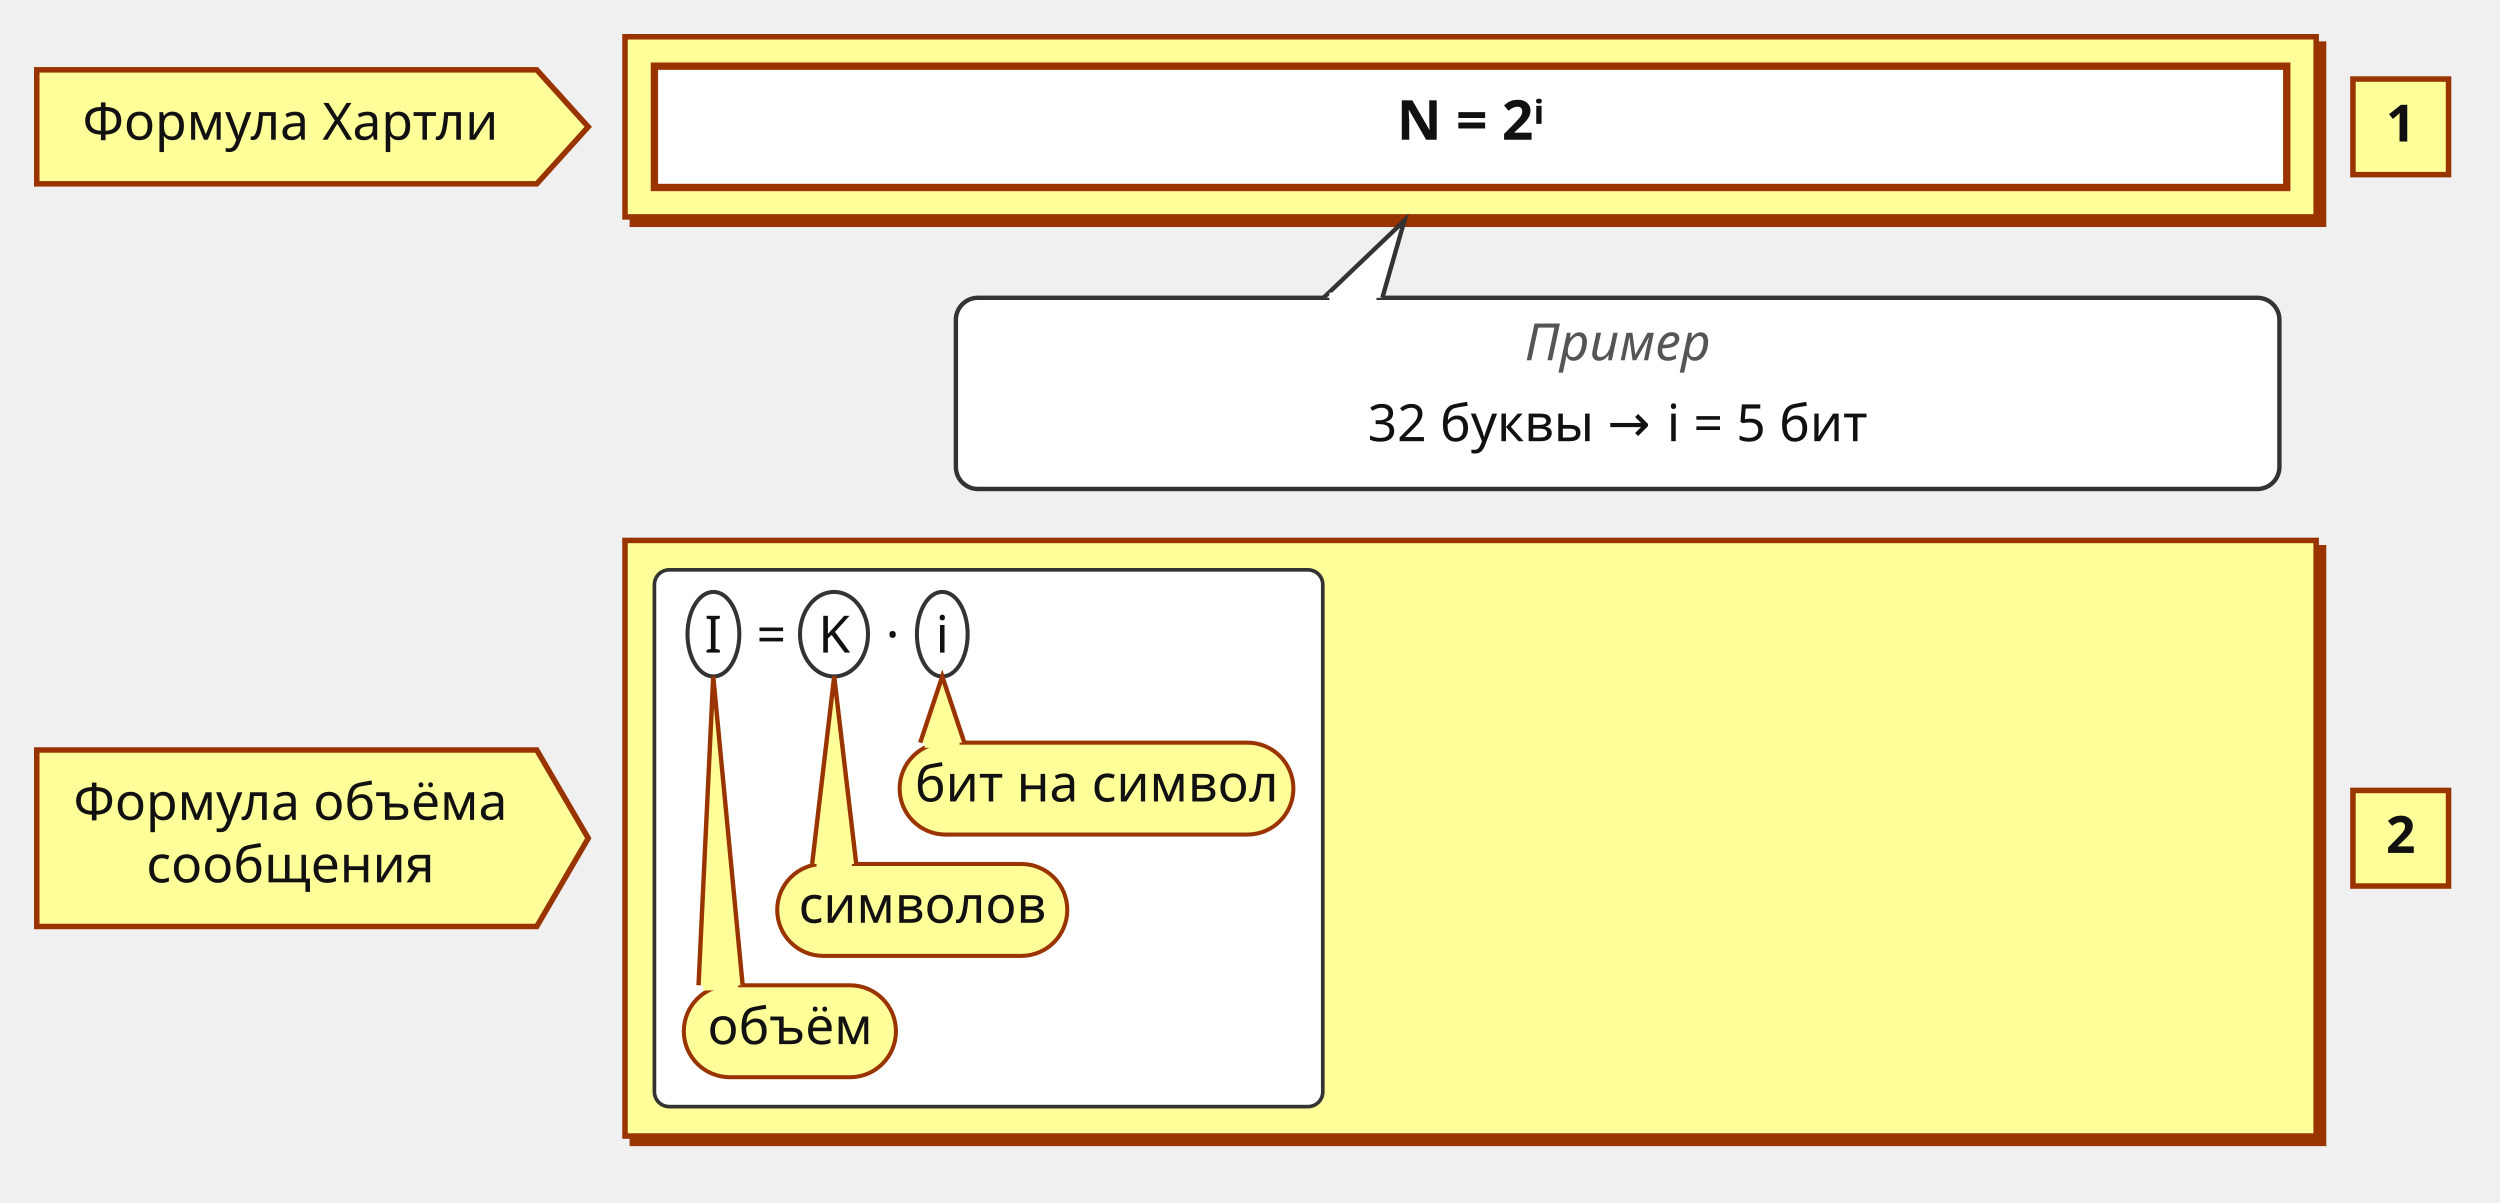
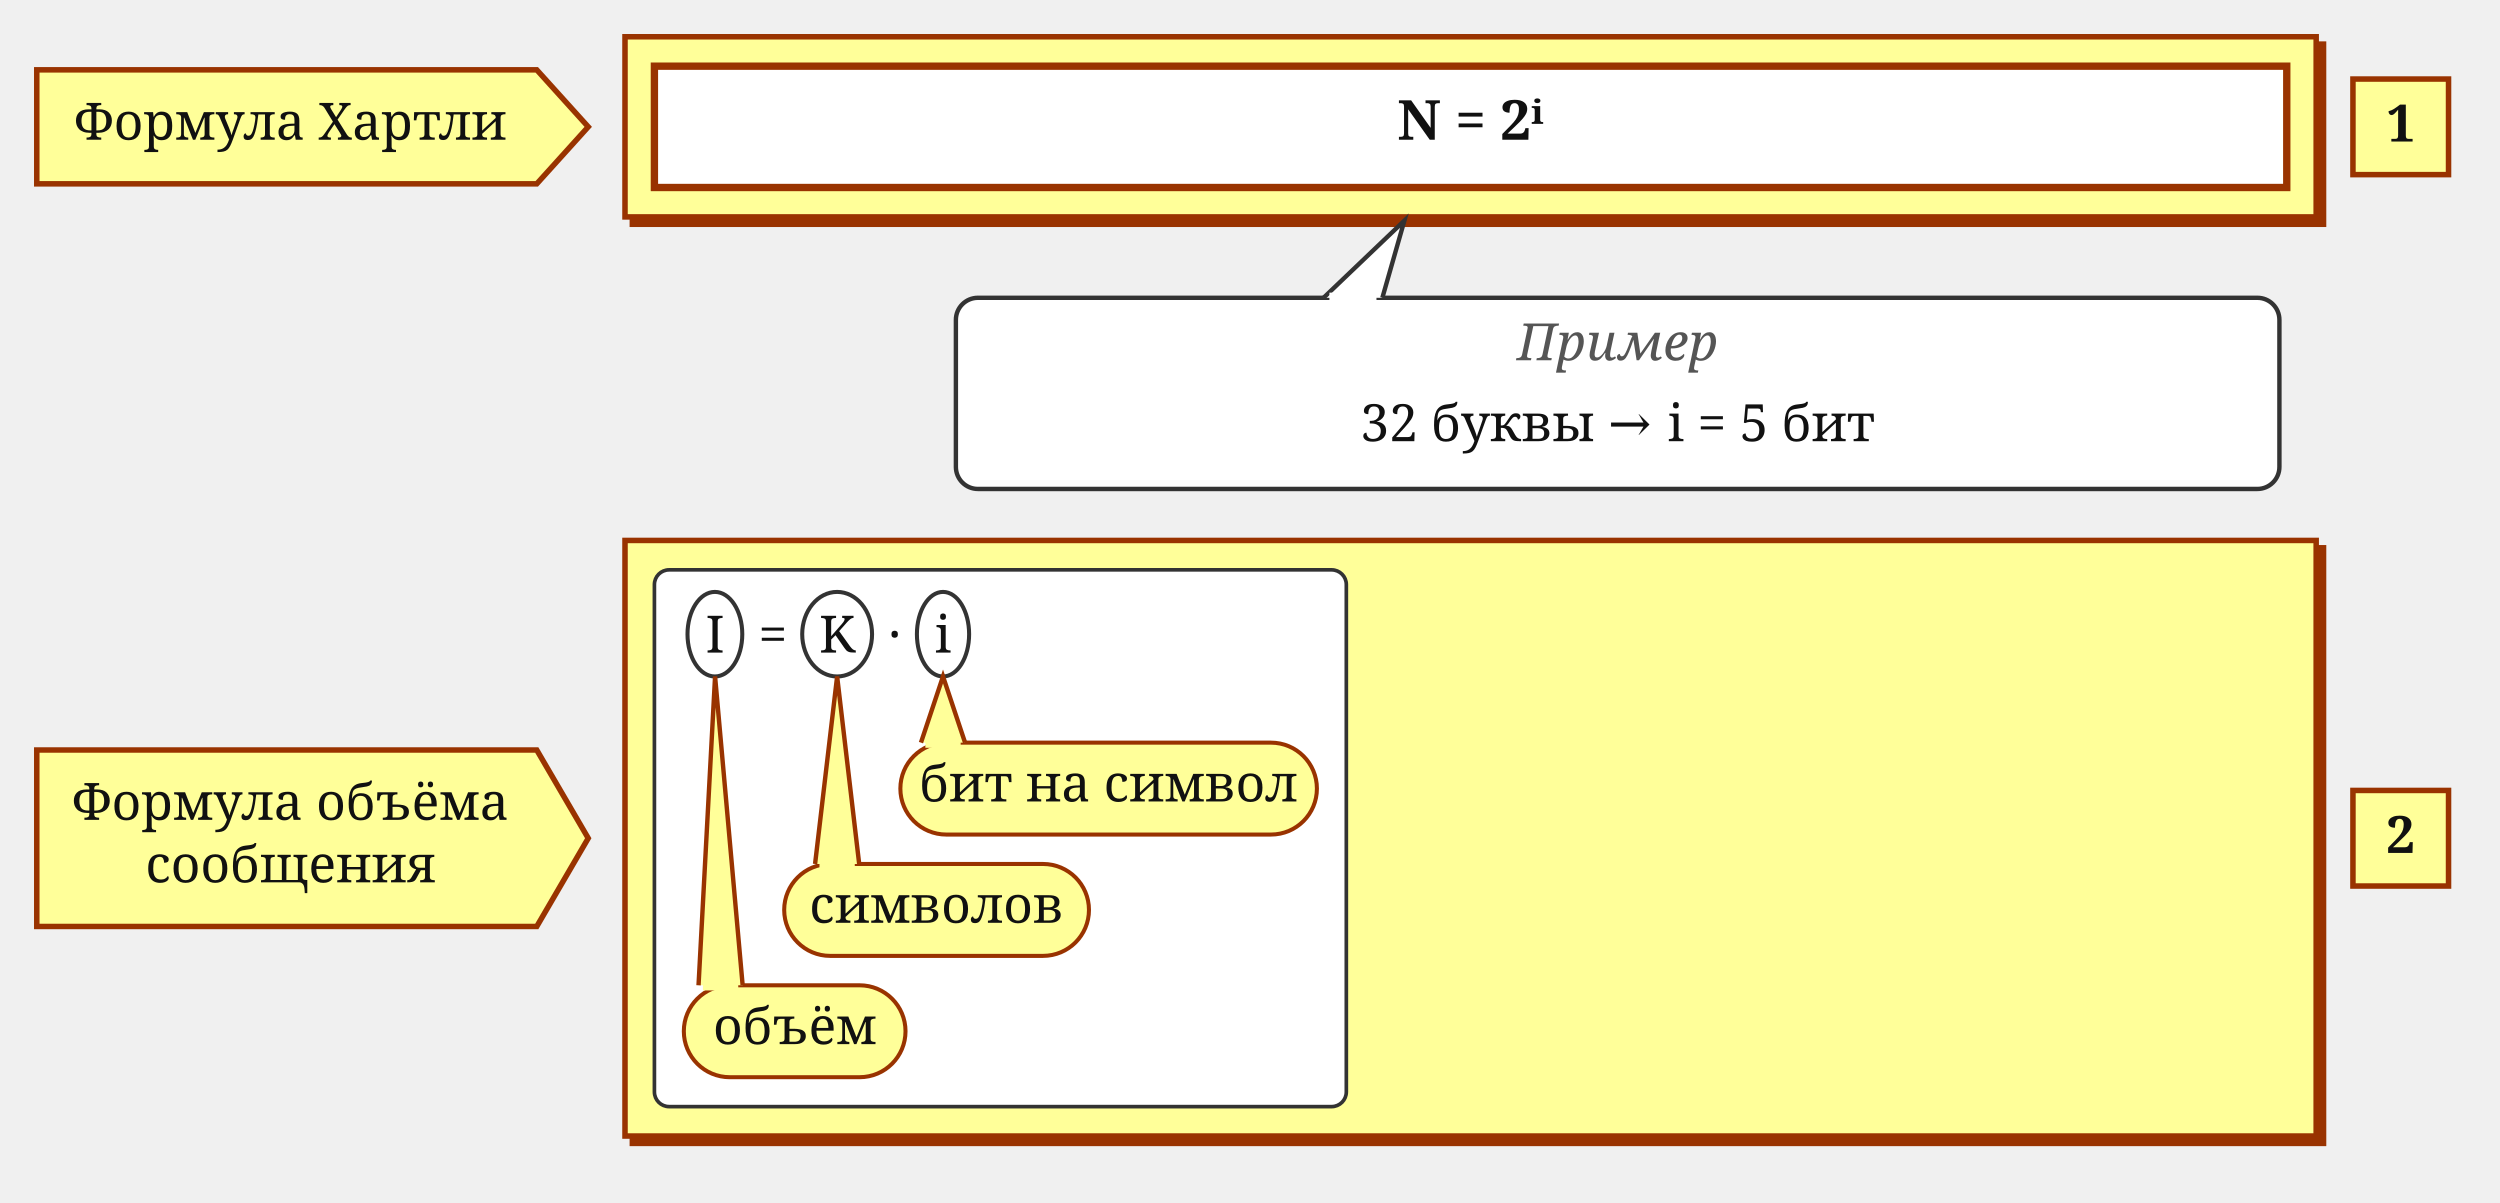
- <svg xmlns="http://www.w3.org/2000/svg" width="680" height="327" viewBox="0 0 680 327" font-family="PT Sans, sans-serif">
+ <svg xmlns="http://www.w3.org/2000/svg" width="680" height="327" viewBox="0 0 680 327" font-family="PT Serif, serif">
  <g transform="translate(0.0,0.0)">
    <path d="M10.0,19.0H146.0L160.0,34.5L146.0,50.0H10.0Z" fill="#FFFF99" stroke="#993300" stroke-width="1.5" />
    <text x="79.0" y="38.0" font-size="14" text-anchor="middle" fill="#111">Формула Хартли</text>
    <g class="memo">
      <rect x="172.0" y="12.0" width="460.0" height="49.0" rx="0" fill="#993300" stroke="#993300" stroke-width="1.5" />
      <rect x="170.0" y="10.0" width="460.0" height="49.0" rx="0" fill="#FFFF99" stroke="#993300" stroke-width="1.5" />
      <g class="memo-t">
        <rect x="178.0" y="18.0" width="444.0" height="33.0" rx="0" fill="#fff" stroke="#993300" stroke-width="2" />
        <text x="400.0" y="38.0" font-size="15" text-anchor="middle" font-weight="bold" fill="#111">N = 2ⁱ</text>
      </g>
    </g>
    <rect x="640.0" y="21.5" width="26.0" height="26.0" rx="0" fill="#FFFF99" stroke="#993300" stroke-width="1.5" />
    <text x="653.0" y="38.5" font-size="14" text-anchor="middle" font-weight="bold" fill="#111">1</text>
    <rect x="260.0" y="81.0" width="360.0" height="52.0" rx="6" fill="#FFFFFF" stroke="#333333" stroke-width="1.2" />
    <g data-k="tail">
      <path d="M360.0,81.0L382.0,60.0L376.0,81.0" fill="#FFFFFF" stroke="#333333" stroke-width="1.2" />
      <line x1="361.6" y1="81.0" x2="374.4" y2="81.0" stroke="#FFFFFF" stroke-width="2.8" />
    </g>
    <text x="440.0" y="98.0" font-size="14" text-anchor="middle" font-style="italic" fill="#555">Пример</text>
    <text x="440.0" y="120.0" font-size="14" text-anchor="middle" fill="#111">32 буквы → i = 5 бит</text>
    <path d="M10.0,204.0H146.0L160.0,228.0L146.0,252.0H10.0Z" fill="#FFFF99" stroke="#993300" stroke-width="1.5" />
    <text x="79.0" y="223.0" font-size="14" text-anchor="middle" fill="#111">Формула объёма</text>
    <text x="79.0" y="240.0" font-size="14" text-anchor="middle" fill="#111">сообщения</text>
    <g class="memo">
      <rect x="172.0" y="149.0" width="460.0" height="162.0" rx="0" fill="#993300" stroke="#993300" stroke-width="1.5" />
      <rect x="170.0" y="147.0" width="460.0" height="162.0" rx="0" fill="#FFFF99" stroke="#993300" stroke-width="1.5" />
      <g class="memo-t">
-         <rect x="178.0" y="155.0" width="181.8" height="146.0" rx="4" fill="#FFFFFF" stroke="#333333" stroke-width="1" />
+         <rect x="178.0" y="155.0" width="188.2" height="146.0" rx="4" fill="#FFFFFF" stroke="#333333" stroke-width="1" />
        <g transform="translate(186.0,161.0)">
-           <rect x="1.0" y="0.0" width="14.1" height="23.0" rx="11.5" fill="#fff" stroke="#333333" stroke-width="1.1" />
-           <text x="8.0" y="16.5" font-size="14" text-anchor="middle" fill="#111">I</text>
-           <text x="16.1" y="16.5" font-size="14" text-anchor="start" fill="#111"> </text>
-           <text x="19.8" y="16.5" font-size="14" text-anchor="start" fill="#111">=</text>
-           <text x="26.9" y="16.5" font-size="14" text-anchor="start" fill="#111"> </text>
-           <rect x="31.6" y="0.0" width="18.5" height="23.0" rx="11.5" fill="#fff" stroke="#333333" stroke-width="1.1" />
-           <text x="40.9" y="16.5" font-size="14" text-anchor="middle" fill="#111">K</text>
-           <text x="51.2" y="16.5" font-size="14" text-anchor="start" fill="#111"> </text>
-           <text x="54.9" y="16.5" font-size="14" text-anchor="start" fill="#111">·</text>
-           <text x="58.6" y="16.5" font-size="14" text-anchor="start" fill="#111"> </text>
-           <rect x="63.4" y="0.0" width="13.8" height="23.0" rx="11.5" fill="#fff" stroke="#333333" stroke-width="1.1" />
-           <text x="70.3" y="16.5" font-size="14" text-anchor="middle" fill="#111">i</text>
-           <rect x="58.7" y="41.0" width="107.1" height="25.0" rx="12.5" fill="#FFFF99" stroke="#993300" stroke-width="1.1" />
+           <rect x="1.0" y="0.0" width="14.9" height="23.0" rx="11.5" fill="#fff" stroke="#333333" stroke-width="1.1" />
+           <text x="8.5" y="16.5" font-size="14" text-anchor="middle" fill="#111">I</text>
+           <text x="16.9" y="16.5" font-size="14" text-anchor="start" fill="#111"> </text>
+           <text x="20.3" y="16.5" font-size="14" text-anchor="start" fill="#111">=</text>
+           <text x="27.8" y="16.5" font-size="14" text-anchor="start" fill="#111"> </text>
+           <rect x="32.2" y="0.0" width="19.0" height="23.0" rx="11.5" fill="#fff" stroke="#333333" stroke-width="1.1" />
+           <text x="41.7" y="16.5" font-size="14" text-anchor="middle" fill="#111">K</text>
+           <text x="52.2" y="16.5" font-size="14" text-anchor="start" fill="#111"> </text>
+           <text x="55.6" y="16.5" font-size="14" text-anchor="start" fill="#111">·</text>
+           <text x="59.0" y="16.5" font-size="14" text-anchor="start" fill="#111"> </text>
+           <rect x="63.4" y="0.0" width="14.2" height="23.0" rx="11.5" fill="#fff" stroke="#333333" stroke-width="1.1" />
+           <text x="70.5" y="16.5" font-size="14" text-anchor="middle" fill="#111">i</text>
+           <rect x="58.9" y="41.0" width="113.3" height="25.0" rx="12.5" fill="#FFFF99" stroke="#993300" stroke-width="1.1" />
          <g data-k="tail">
-             <path d="M64.3,41.0L70.3,23.0L76.3,41.0" fill="#FFFF99" stroke="#993300" stroke-width="1.2" />
-             <line x1="65.5" y1="41.0" x2="75.0" y2="41.0" stroke="#FFFF99" stroke-width="2.8" />
+             <path d="M64.5,41.0L70.5,23.0L76.5,41.0" fill="#FFFF99" stroke="#993300" stroke-width="1.2" />
+             <line x1="65.7" y1="41.0" x2="75.3" y2="41.0" stroke="#FFFF99" stroke-width="2.8" />
          </g>
-           <text x="112.3" y="57.0" font-size="14" text-anchor="middle" fill="#111">бит на символ</text>
-           <rect x="25.4" y="74.0" width="78.9" height="25.0" rx="12.5" fill="#FFFF99" stroke="#993300" stroke-width="1.1" />
+           <text x="115.5" y="57.0" font-size="14" text-anchor="middle" fill="#111">бит на символ</text>
+           <rect x="27.3" y="74.0" width="82.9" height="25.0" rx="12.5" fill="#FFFF99" stroke="#993300" stroke-width="1.1" />
          <g data-k="tail">
-             <path d="M34.9,74.0L40.9,23.0L46.9,74.0" fill="#FFFF99" stroke="#993300" stroke-width="1.2" />
-             <line x1="36.1" y1="74.0" x2="45.7" y2="74.0" stroke="#FFFF99" stroke-width="2.8" />
+             <path d="M35.7,74.0L41.7,23.0L47.7,74.0" fill="#FFFF99" stroke="#993300" stroke-width="1.2" />
+             <line x1="36.9" y1="74.0" x2="46.5" y2="74.0" stroke="#FFFF99" stroke-width="2.8" />
          </g>
-           <text x="64.9" y="90.0" font-size="14" text-anchor="middle" fill="#111">символов</text>
-           <rect x="0.0" y="107.0" width="57.7" height="25.0" rx="12.5" fill="#FFFF99" stroke="#993300" stroke-width="1.1" />
+           <text x="68.7" y="90.0" font-size="14" text-anchor="middle" fill="#111">символов</text>
+           <rect x="0.0" y="107.0" width="60.3" height="25.0" rx="12.5" fill="#FFFF99" stroke="#993300" stroke-width="1.1" />
          <g data-k="tail">
-             <path d="M4.0,107.0L8.0,23.0L16.0,107.0" fill="#FFFF99" stroke="#993300" stroke-width="1.2" />
+             <path d="M4.0,107.0L8.5,23.0L16.0,107.0" fill="#FFFF99" stroke="#993300" stroke-width="1.2" />
            <line x1="5.2" y1="107.0" x2="14.8" y2="107.0" stroke="#FFFF99" stroke-width="2.8" />
          </g>
-           <text x="28.9" y="123.0" font-size="14" text-anchor="middle" fill="#111">объём</text>
+           <text x="30.2" y="123.0" font-size="14" text-anchor="middle" fill="#111">объём</text>
        </g>
      </g>
    </g>
    <rect x="640.0" y="215.0" width="26.0" height="26.0" rx="0" fill="#FFFF99" stroke="#993300" stroke-width="1.5" />
    <text x="653.0" y="232.0" font-size="14" text-anchor="middle" font-weight="bold" fill="#111">2</text>
  </g>
</svg>
